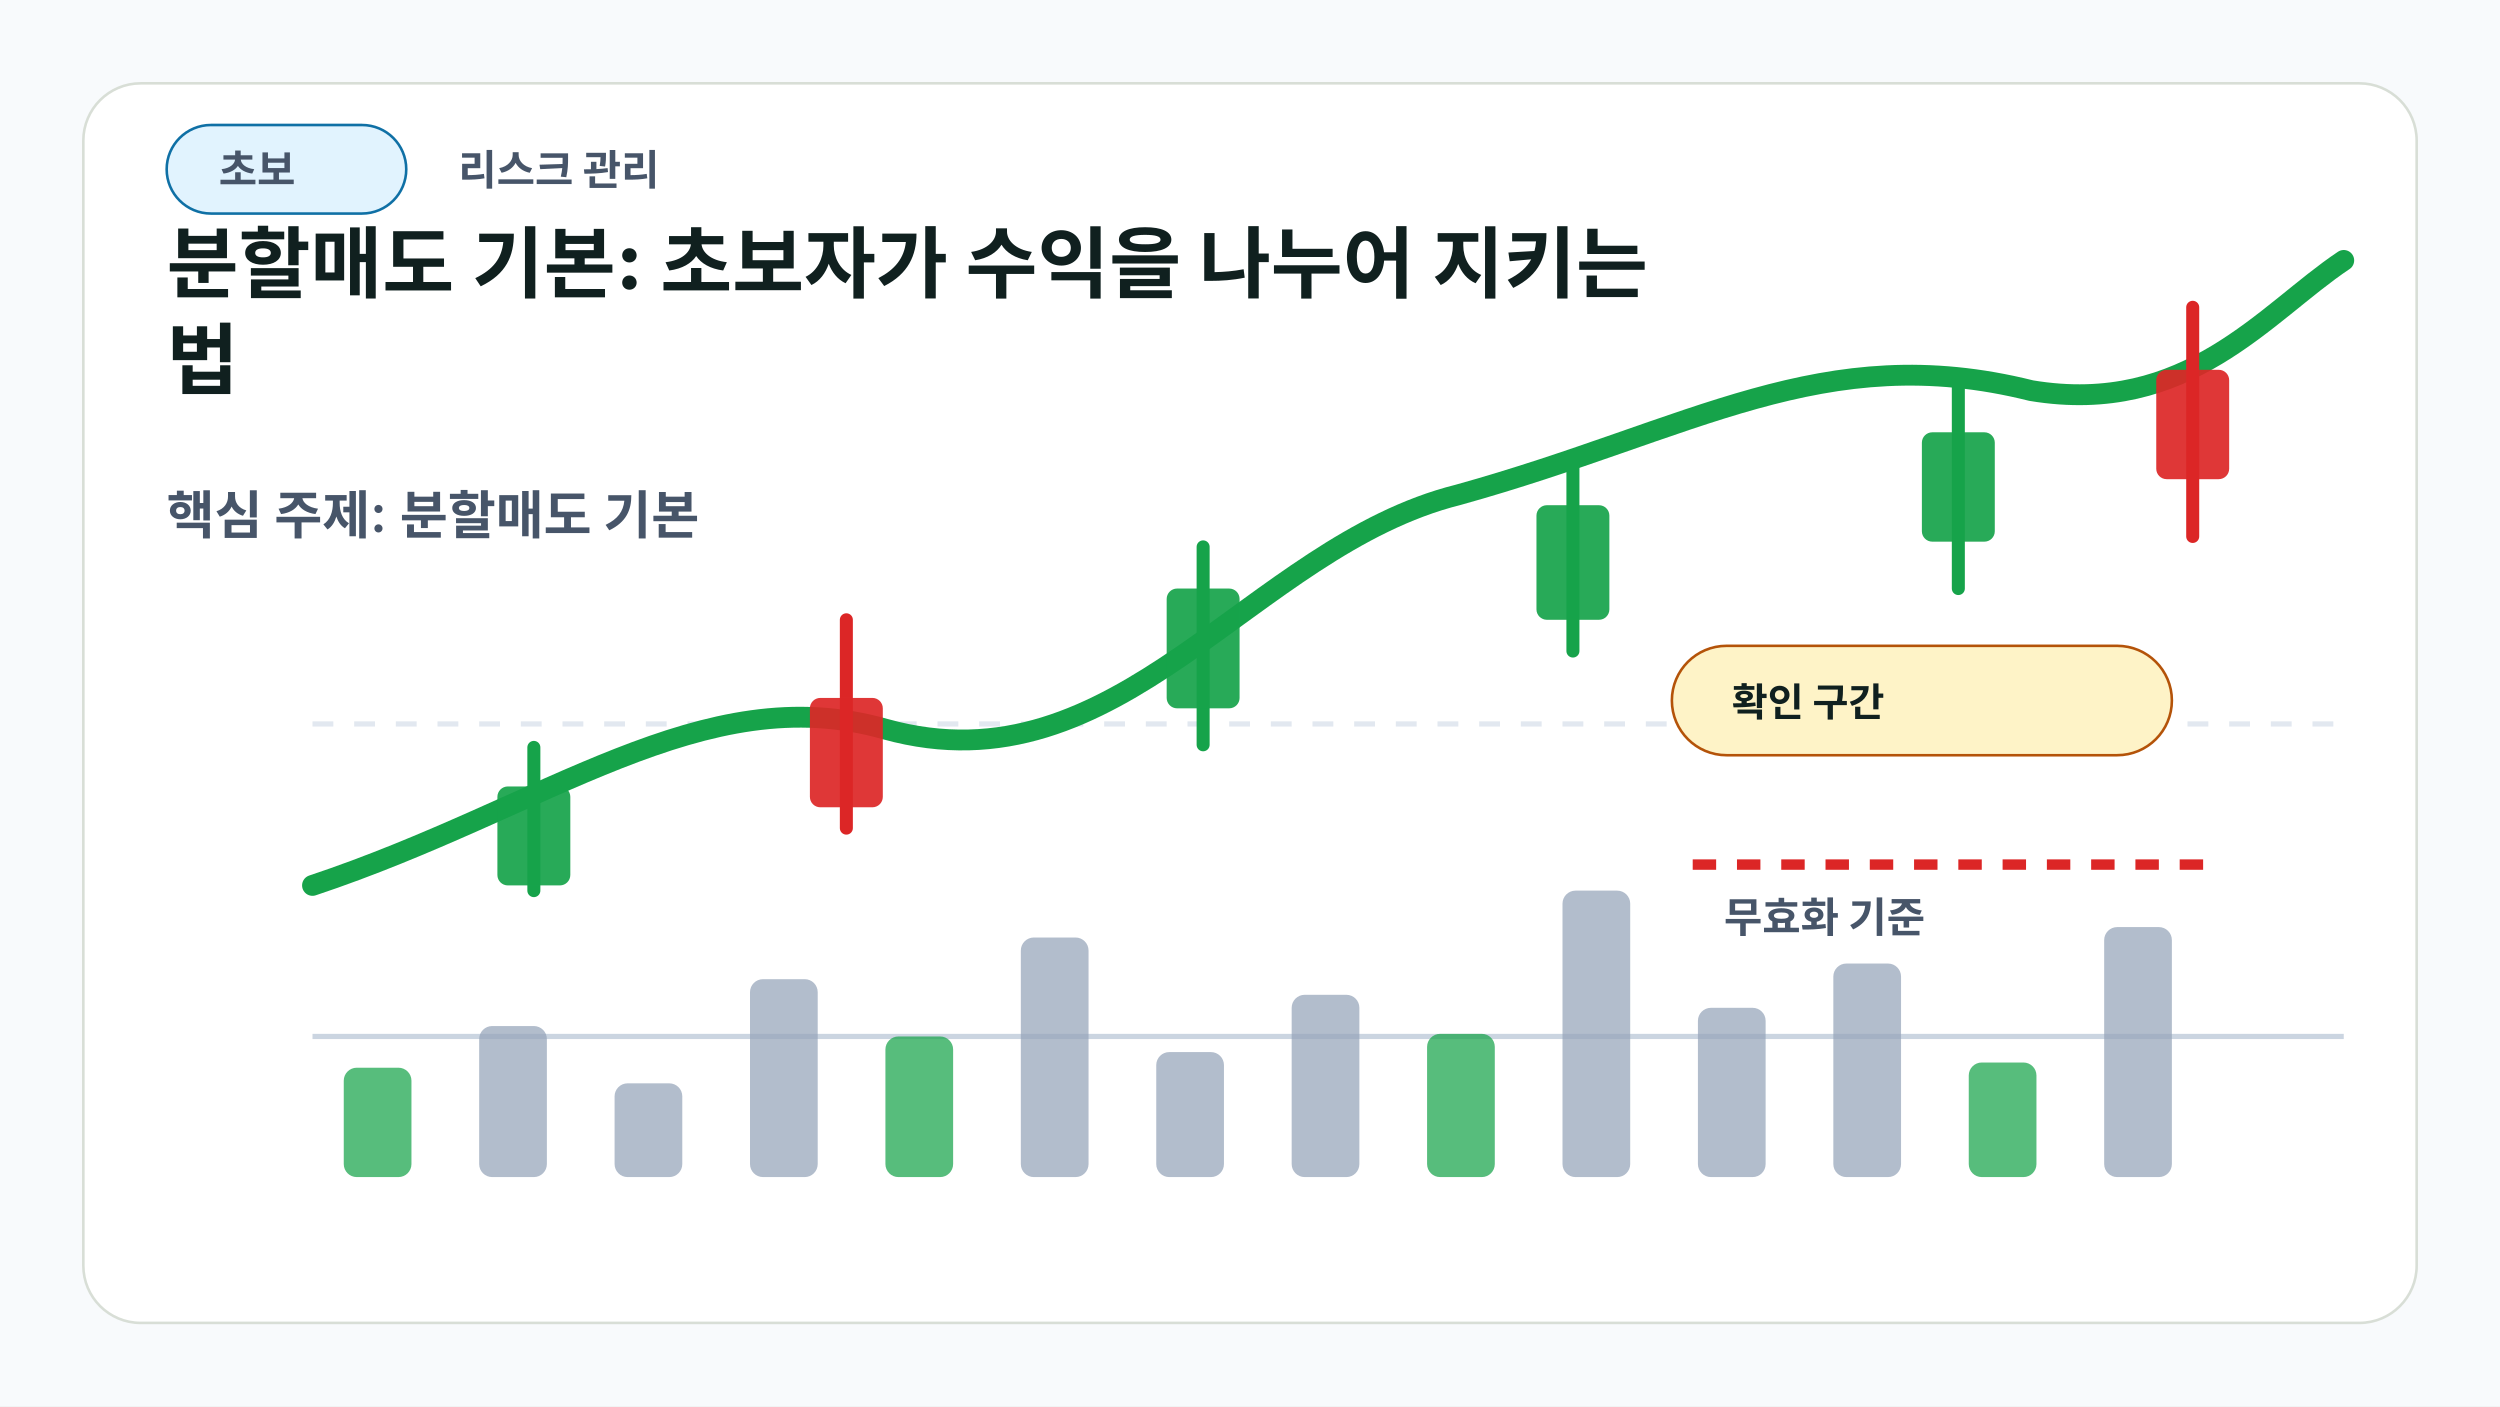
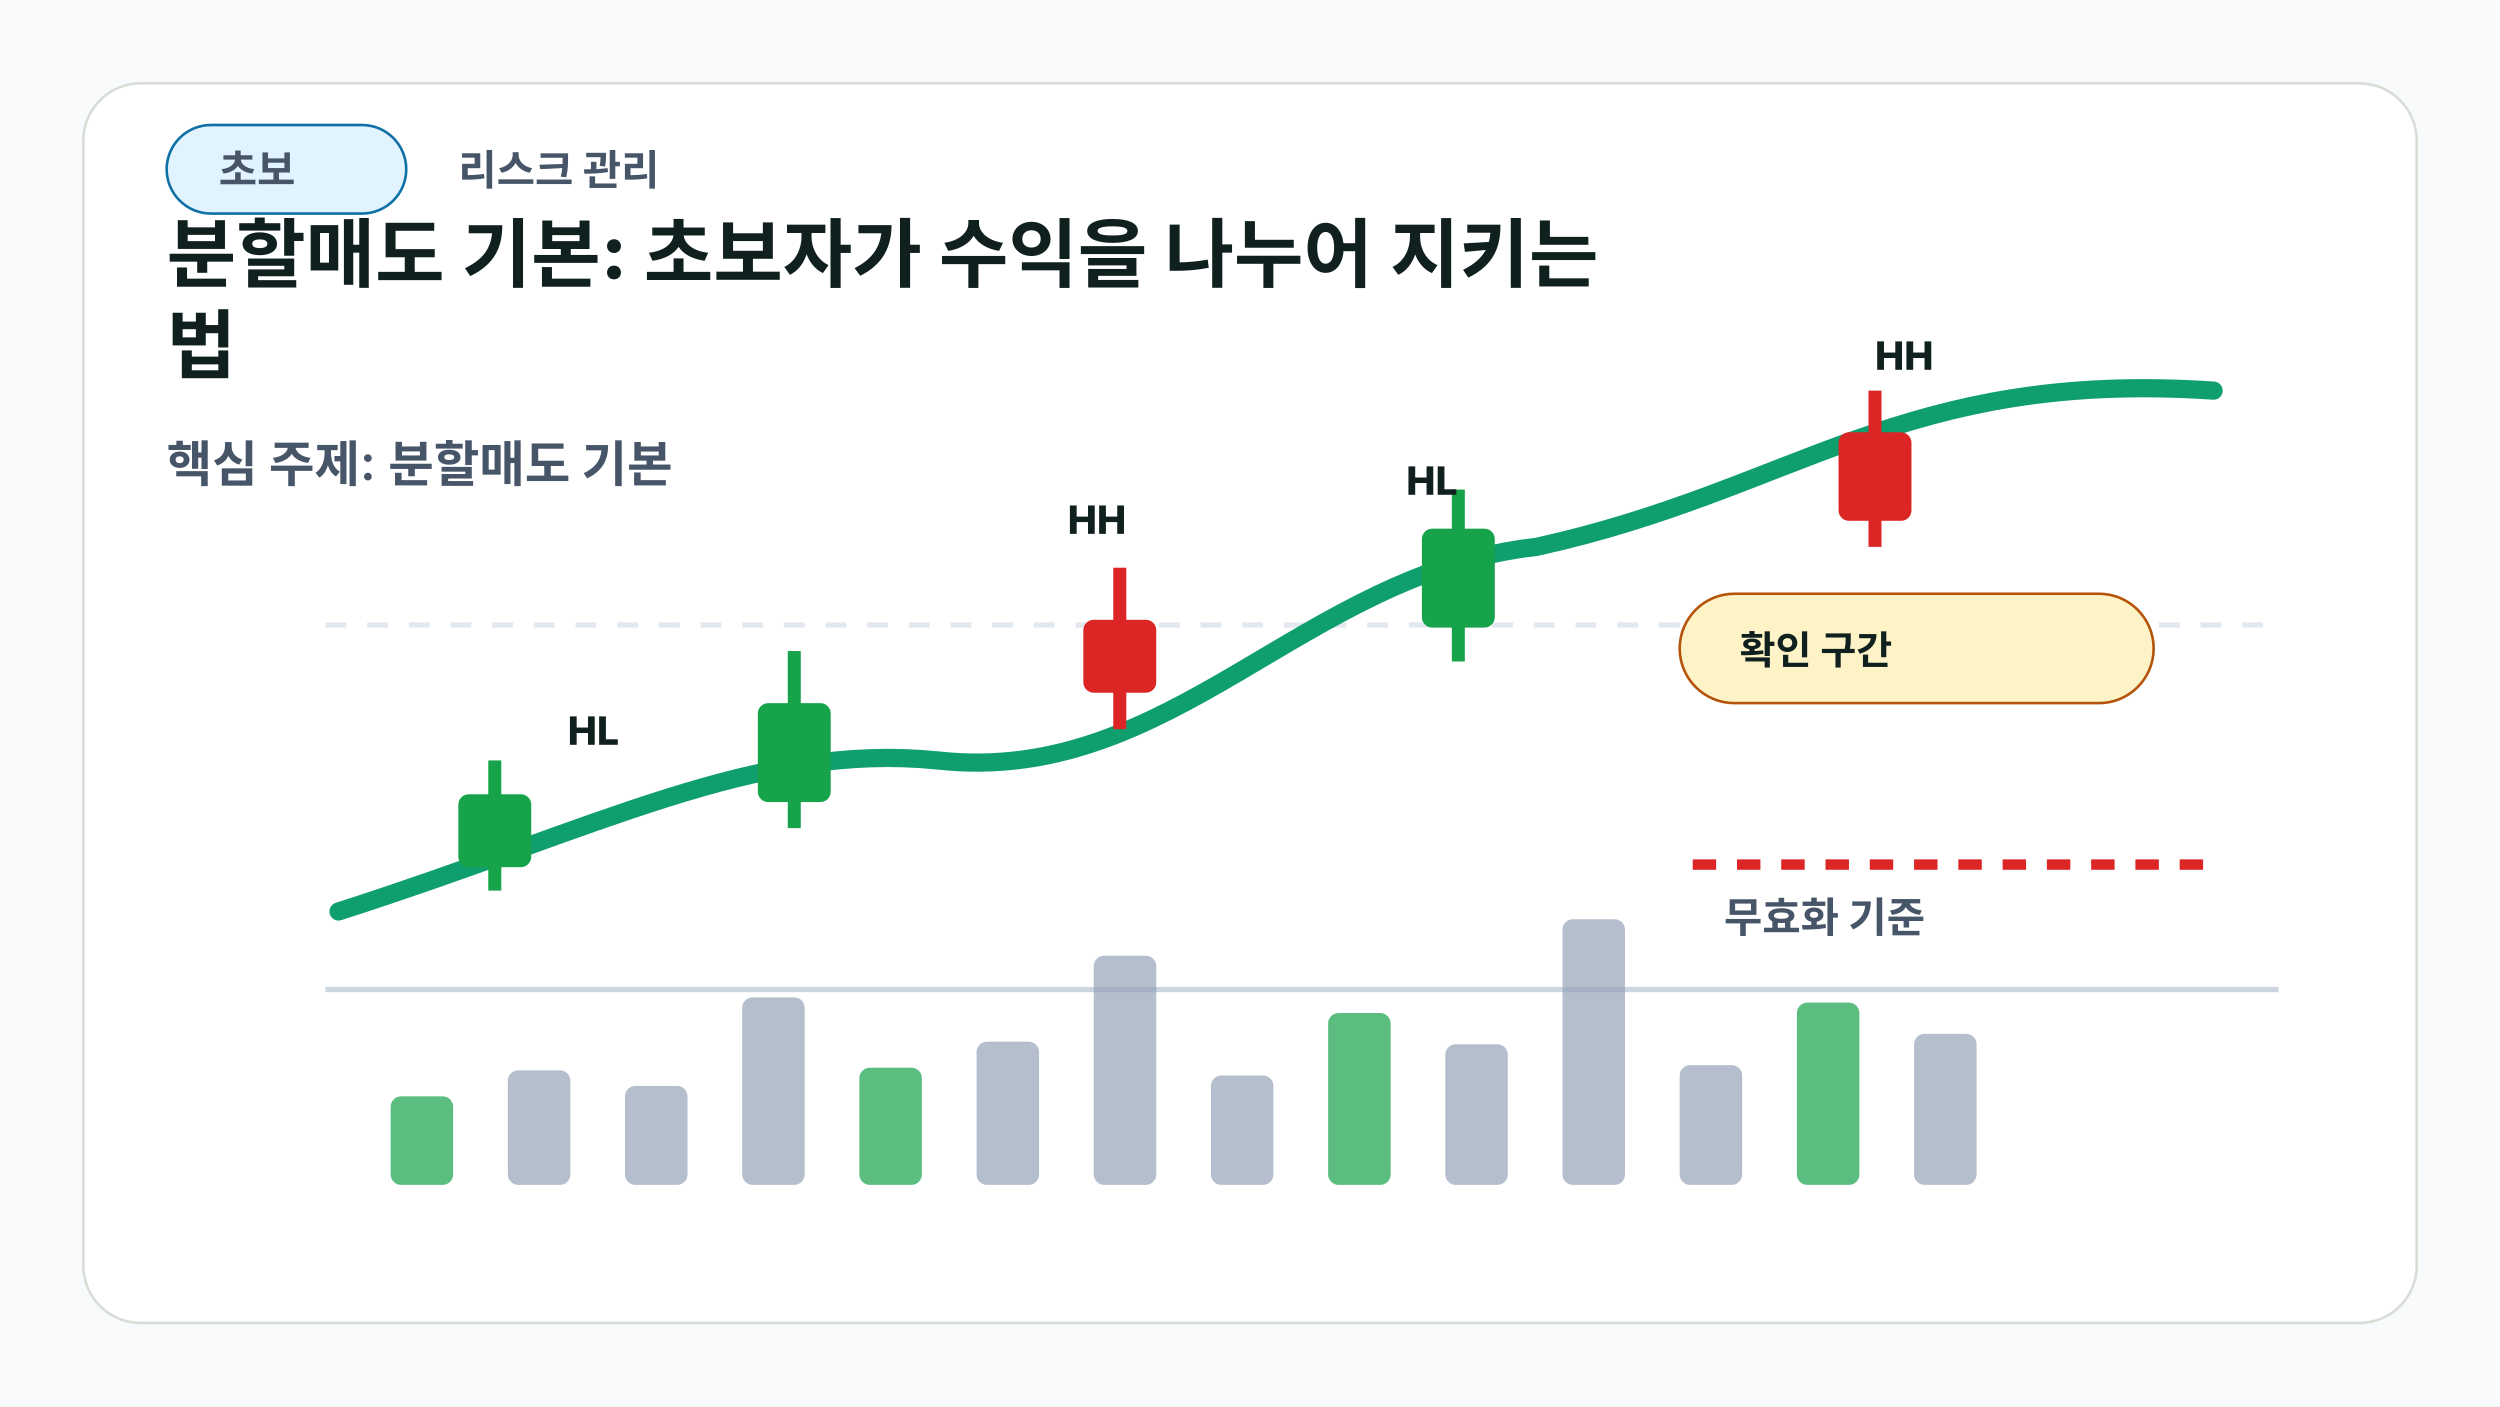
<svg xmlns="http://www.w3.org/2000/svg" width="960" height="540" viewBox="0 0 960 540" role="img" aria-labelledby="title desc">
-   <style>.title{font:800 30px system-ui,-apple-system,Segoe UI,sans-serif;fill:#10201f}.item{font:600 20px system-ui,-apple-system,Segoe UI,sans-serif;fill:#475569}.small{font:700 16px system-ui,-apple-system,Segoe UI,sans-serif;fill:#475569}.label{font:800 15px system-ui,-apple-system,Segoe UI,sans-serif;fill:#10201f}</style>
+   <style>.title{font:800 29px system-ui,-apple-system,Segoe UI,sans-serif;fill:#10201f}.item{font:600 19px system-ui,-apple-system,Segoe UI,sans-serif;fill:#475569}.small{font:700 16px system-ui,-apple-system,Segoe UI,sans-serif;fill:#475569}.label{font:800 15px system-ui,-apple-system,Segoe UI,sans-serif;fill:#10201f}.muted{font:600 14px system-ui,-apple-system,Segoe UI,sans-serif;fill:#64748b}</style>
  <rect width="960" height="540" fill="#f8fafc" />
  <rect x="32" y="32" width="896" height="476" rx="22" fill="white" stroke="#d8ded6" />
  <rect x="64" y="48" width="92" height="34" rx="17" fill="#e0f2fe" stroke="#0369a1" opacity="0.95" />
  <text x="84" y="71" class="small">초보</text>
  <text x="176" y="71" class="small">리스크 관리</text>
-   <text x="64" y="112" class="title">분할매도 기본: 초보자가 수익을 나누어 지키는</text>
-   <text x="64" y="149" class="title">법</text>
-   <text x="64" y="205" class="item">핵심 주제: 분할매도 기본</text>
-   <g transform="translate(0,0)">
-     <line x1="120" y1="398" x2="900" y2="398" stroke="#cbd5e1" stroke-width="2" />
-     <line x1="120" y1="278" x2="900" y2="278" stroke="#e2e8f0" stroke-width="2" stroke-dasharray="8 8" />
-     <path d="M120 340 C210 310 270 260 340 280 C430 305 480 210 560 190 C650 165 700 130 780 150 C840 160 870 120 900 100" fill="none" stroke="#16a34a" stroke-width="8" stroke-linecap="round" stroke-linejoin="round" />
-     <line x1="205" y1="287" x2="205" y2="342" stroke="#16a34a" stroke-width="5" stroke-linecap="round" />
-     <rect x="191" y="302" width="28" height="38" rx="4" fill="#16a34a" opacity="0.92" />
-     <line x1="325" y1="238" x2="325" y2="318" stroke="#dc2626" stroke-width="5" stroke-linecap="round" />
-     <rect x="311" y="268" width="28" height="42" rx="4" fill="#dc2626" opacity="0.92" />
-     <line x1="462" y1="210" x2="462" y2="286" stroke="#16a34a" stroke-width="5" stroke-linecap="round" />
-     <rect x="448" y="226" width="28" height="46" rx="4" fill="#16a34a" opacity="0.92" />
-     <line x1="604" y1="176" x2="604" y2="250" stroke="#16a34a" stroke-width="5" stroke-linecap="round" />
-     <rect x="590" y="194" width="28" height="44" rx="4" fill="#16a34a" opacity="0.92" />
-     <line x1="752" y1="146" x2="752" y2="226" stroke="#16a34a" stroke-width="5" stroke-linecap="round" />
-     <rect x="738" y="166" width="28" height="42" rx="4" fill="#16a34a" opacity="0.92" />
-     <line x1="842" y1="118" x2="842" y2="206" stroke="#dc2626" stroke-width="5" stroke-linecap="round" />
-     <rect x="828" y="142" width="28" height="42" rx="4" fill="#dc2626" opacity="0.92" />
-     <rect x="132" y="410" width="26" height="42" rx="5" fill="#16a34a" opacity="0.72" />
-     <rect x="184" y="394" width="26" height="58" rx="5" fill="#94a3b8" opacity="0.72" />
-     <rect x="236" y="416" width="26" height="36" rx="5" fill="#94a3b8" opacity="0.72" />
-     <rect x="288" y="376" width="26" height="76" rx="5" fill="#94a3b8" opacity="0.72" />
-     <rect x="340" y="398" width="26" height="54" rx="5" fill="#16a34a" opacity="0.72" />
-     <rect x="392" y="360" width="26" height="92" rx="5" fill="#94a3b8" opacity="0.72" />
-     <rect x="444" y="404" width="26" height="48" rx="5" fill="#94a3b8" opacity="0.72" />
-     <rect x="496" y="382" width="26" height="70" rx="5" fill="#94a3b8" opacity="0.72" />
-     <rect x="548" y="397" width="26" height="55" rx="5" fill="#16a34a" opacity="0.72" />
-     <rect x="600" y="342" width="26" height="110" rx="5" fill="#94a3b8" opacity="0.72" />
-     <rect x="652" y="387" width="26" height="65" rx="5" fill="#94a3b8" opacity="0.72" />
-     <rect x="704" y="370" width="26" height="82" rx="5" fill="#94a3b8" opacity="0.72" />
-     <rect x="756" y="408" width="26" height="44" rx="5" fill="#16a34a" opacity="0.72" />
-     <rect x="808" y="356" width="26" height="96" rx="5" fill="#94a3b8" opacity="0.72" />
-     <rect x="642" y="248" width="192" height="42" rx="21" fill="#fef3c7" stroke="#b45309" />
-     <text x="665" y="275" class="label">확인 구간</text>
+   <text x="64" y="108" class="title">분할매도 기본: 초보자가 수익을 나누어 지키는</text>
+   <text x="64" y="143" class="title">법</text>
+   <text x="64" y="185" class="item">핵심 주제: 분할매도 기본</text>
+   <g>
+     <line x1="125" y1="380" x2="875" y2="380" stroke="#cbd5e1" stroke-width="2" />
+     <line x1="125" y1="240" x2="875" y2="240" stroke="#e2e8f0" stroke-width="2" stroke-dasharray="8 8" />
+     <path d="M130 350 C230 318 290 285 360 292 C450 302 500 220 590 210 C690 188 730 142 850 150" fill="none" stroke="#0f9f6e" stroke-width="7" stroke-linecap="round" />
+     <line x1="190" y1="342" x2="190" y2="292" stroke="#16a34a" stroke-width="5" />
+     <rect x="176" y="305" width="28" height="28" rx="4" fill="#16a34a" />
+     <line x1="305" y1="318" x2="305" y2="250" stroke="#16a34a" stroke-width="5" />
+     <rect x="291" y="270" width="28" height="38" rx="4" fill="#16a34a" />
+     <line x1="430" y1="280" x2="430" y2="218" stroke="#dc2626" stroke-width="5" />
+     <rect x="416" y="238" width="28" height="28" rx="4" fill="#dc2626" />
+     <line x1="560" y1="254" x2="560" y2="188" stroke="#16a34a" stroke-width="5" />
+     <rect x="546" y="203" width="28" height="38" rx="4" fill="#16a34a" />
+     <line x1="720" y1="210" x2="720" y2="150" stroke="#dc2626" stroke-width="5" />
+     <rect x="706" y="166" width="28" height="34" rx="4" fill="#dc2626" />
+     <rect x="150" y="421" width="24" height="34" rx="4" fill="#16a34a" opacity=".7" />
+     <rect x="195" y="411" width="24" height="44" rx="4" fill="#94a3b8" opacity=".7" />
+     <rect x="240" y="417" width="24" height="38" rx="4" fill="#94a3b8" opacity=".7" />
+     <rect x="285" y="383" width="24" height="72" rx="4" fill="#94a3b8" opacity=".7" />
+     <rect x="330" y="410" width="24" height="45" rx="4" fill="#16a34a" opacity=".7" />
+     <rect x="375" y="400" width="24" height="55" rx="4" fill="#94a3b8" opacity=".7" />
+     <rect x="420" y="367" width="24" height="88" rx="4" fill="#94a3b8" opacity=".7" />
+     <rect x="465" y="413" width="24" height="42" rx="4" fill="#94a3b8" opacity=".7" />
+     <rect x="510" y="389" width="24" height="66" rx="4" fill="#16a34a" opacity=".7" />
+     <rect x="555" y="401" width="24" height="54" rx="4" fill="#94a3b8" opacity=".7" />
+     <rect x="600" y="353" width="24" height="102" rx="4" fill="#94a3b8" opacity=".7" />
+     <rect x="645" y="409" width="24" height="46" rx="4" fill="#94a3b8" opacity=".7" />
+     <rect x="690" y="385" width="24" height="70" rx="4" fill="#16a34a" opacity=".7" />
+     <rect x="735" y="397" width="24" height="58" rx="4" fill="#94a3b8" opacity=".7" />
+     <text x="218" y="286" class="label">HL</text>
+     <text x="410" y="205" class="label">HH</text>
+     <text x="540" y="190" class="label">HL</text>
+     <text x="720" y="142" class="label">HH</text>
+     <rect x="645" y="228" width="182" height="42" rx="21" fill="#fef3c7" stroke="#b45309" />
+     <text x="668" y="255" class="label">확인 구간</text>
    <line x1="650" y1="332" x2="852" y2="332" stroke="#dc2626" stroke-width="4" stroke-dasharray="9 8" />
    <text x="662" y="358" class="small">무효화 기준</text>
  </g>
</svg>
